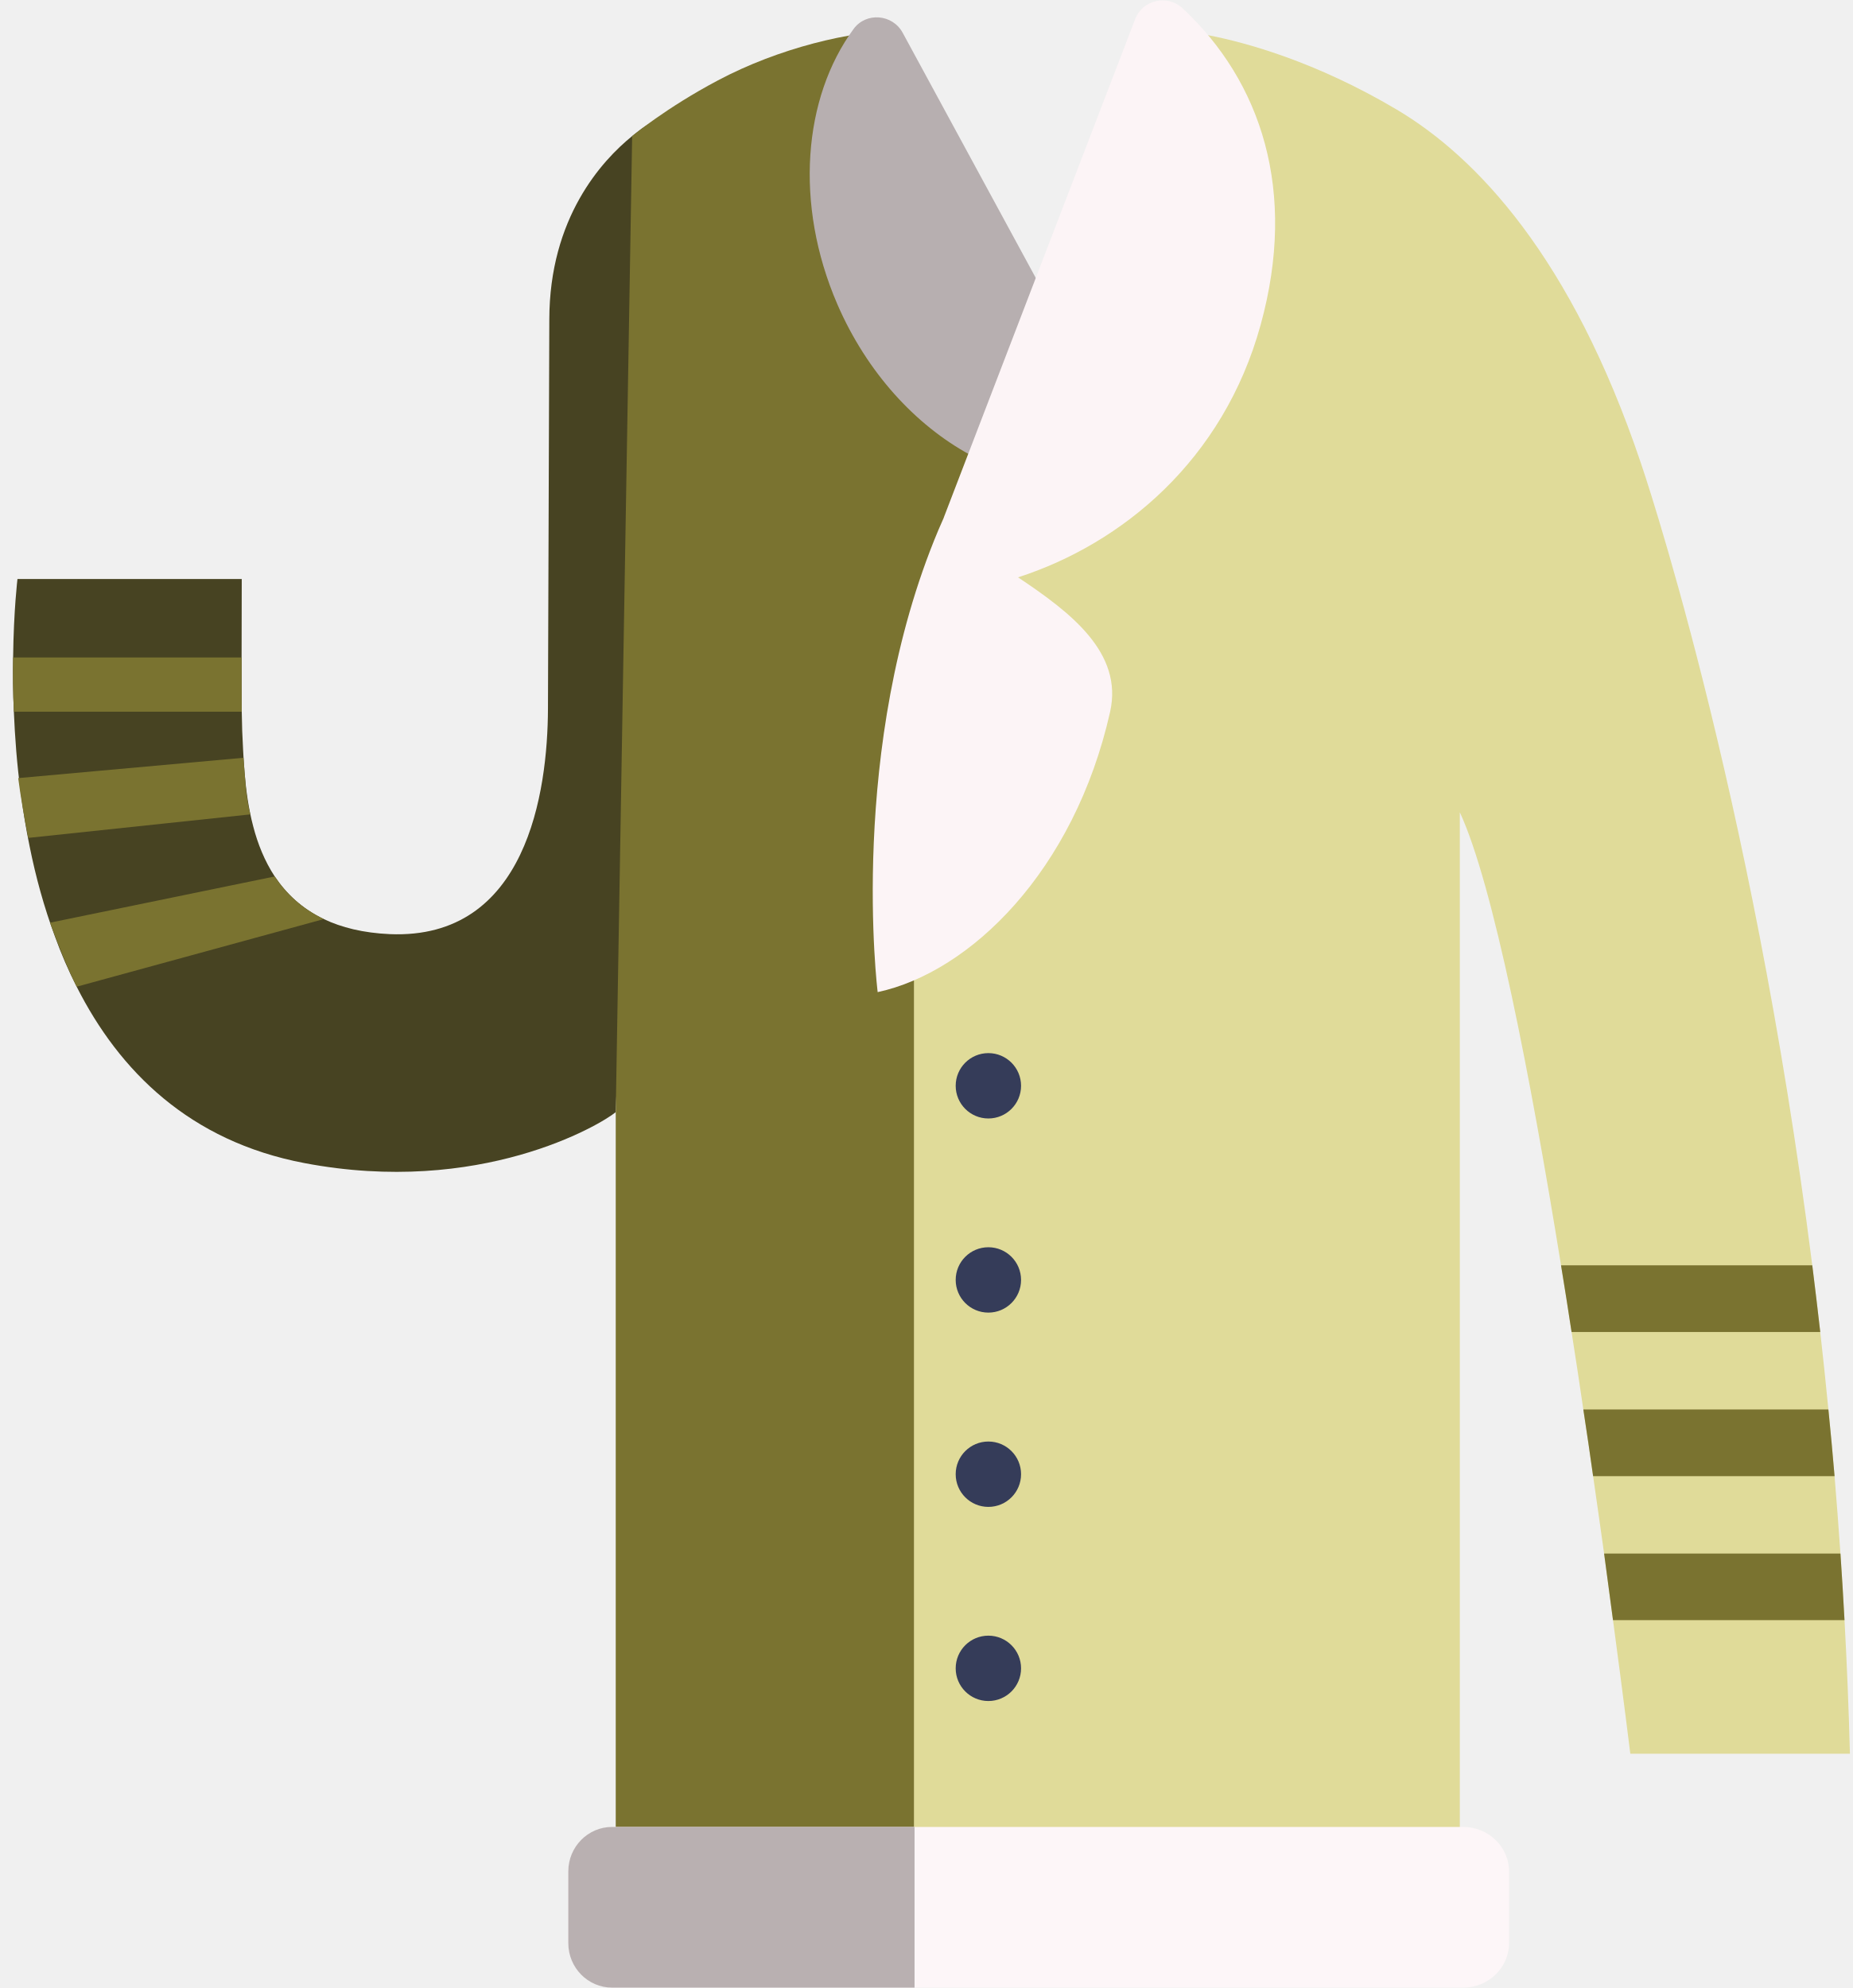
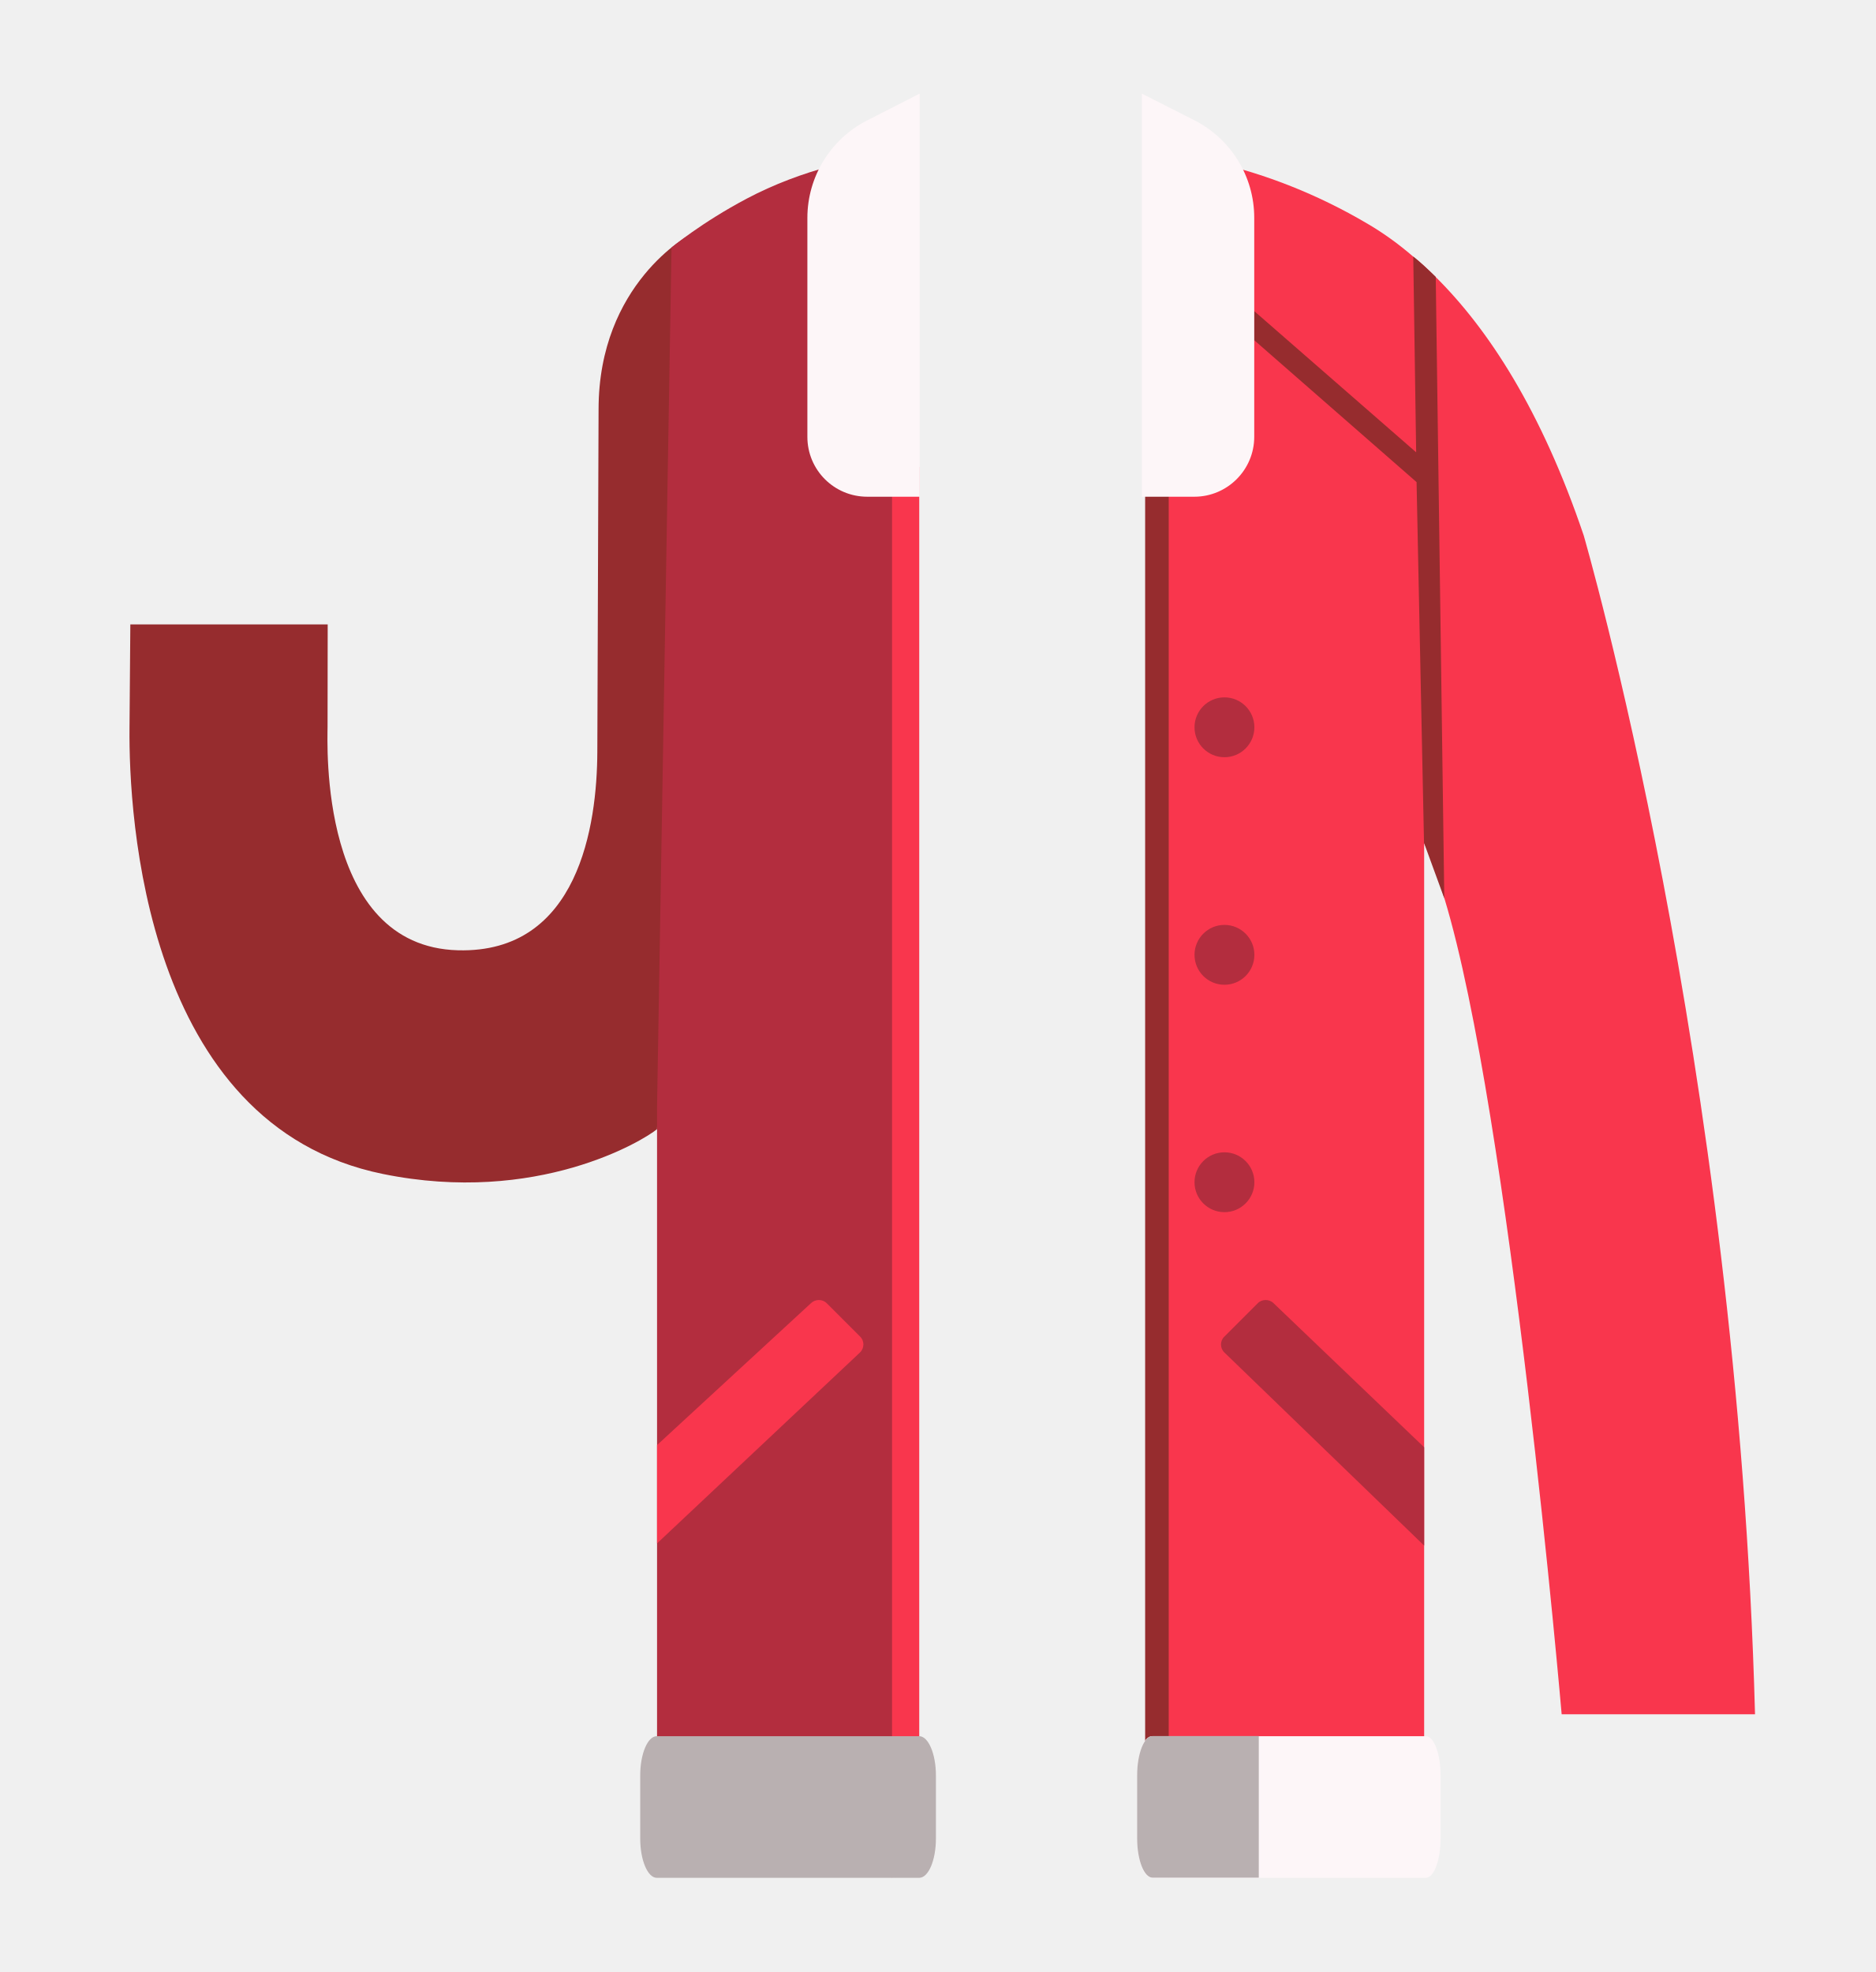
- <svg xmlns="http://www.w3.org/2000/svg" width="123" height="132" viewBox="0 0 123 132" fill="none">
-   <g clip-path="url(#clip0_301_1811)">
-     <path d="M122.82 116.445H108.24C108.24 116.445 107.81 112.945 107.09 107.575C106.91 106.215 106.71 104.735 106.5 103.155C106.27 101.535 106.03 99.805 105.77 98.015C105.57 96.575 105.35 95.095 105.12 93.585C104.88 91.905 104.61 90.185 104.34 88.445C104.12 86.975 103.88 85.495 103.64 84.015C101.59 71.335 99.13 58.695 96.92 53.935V122.705H42.08V121.455H60.67V48.725L69.2 31.865L72.21 25.915L69.63 22.865L70.29 21.265L78.22 2.035C78.22 2.035 78.94 2.085 80.2 2.335C82.7 2.815 87.35 4.085 92.73 7.275C98.05 10.435 104.34 17.095 108.94 30.745C108.94 30.745 116.27 52.045 120.32 84.015C120.5 85.465 120.68 86.945 120.85 88.445C121.04 90.135 121.22 91.845 121.39 93.585C121.54 95.045 121.67 96.515 121.8 98.015C121.94 99.705 122.07 101.415 122.19 103.155C122.29 104.615 122.38 106.085 122.46 107.575C122.62 110.485 122.74 113.435 122.82 116.445Z" fill="#E0DB99" />
-     <path d="M43.36 8.065L40.88 73.845C39.85 74.695 31.86 79.445 20.2 77.225C12.59 75.775 7.92 71.115 5.09 65.515C4.54 64.435 4.06 63.325 3.65 62.185C2.92 60.225 2.37 58.205 1.97 56.215C1.72 55.005 1.53 53.815 1.38 52.645C1.12 50.745 0.99 48.925 0.92 47.255C0.86 45.955 0.85 44.735 0.87 43.655C0.91 40.495 1.16 38.445 1.16 38.445H16.05C16.05 38.445 16.04 41.065 16.04 43.655C16.04 44.985 16.04 46.305 16.05 47.255C16.06 47.845 16.07 48.305 16.08 48.525C16.12 49.305 16.15 50.265 16.24 51.315C16.33 52.435 16.49 53.655 16.81 54.865C17.11 56.025 17.57 57.175 18.24 58.195C19.01 59.345 20.05 60.335 21.5 61.025C22.67 61.585 24.11 61.945 25.88 62.025C34.97 62.405 36.36 52.585 36.38 47.065L36.47 21.235C36.47 14.465 39.96 10.665 41.97 9.035C41.97 9.035 42.19 8.855 42.6 8.545C43.07 8.225 43.36 8.065 43.36 8.065Z" fill="#474322" />
-     <path d="M69.63 22.865L62.23 14.105L59.76 2.035C56.52 2.035 51.69 3.195 47.65 5.345C44.23 7.155 41.97 9.035 41.97 9.035L40.88 73.845V73.855V96.675V121.465H42.08H60.68V48.735L72.21 25.925L69.63 22.865Z" fill="#7A7330" />
-     <path d="M75.65 31.135C68.46 34.145 59.52 29.265 55.59 20.195C52.72 13.545 53.33 6.485 56.67 1.925C57.5 0.785 59.26 0.935 59.93 2.175L75.65 31.135Z" fill="#B7AFB0" />
-     <path d="M78.52 0.555C77.5 -0.395 75.85 -0.015 75.36 1.285L62.67 34.335C62.67 34.335 62.66 34.355 62.65 34.395L62.3 35.195C56.24 49.595 58.27 65.875 58.27 65.875C64.41 64.555 71.32 57.845 73.7 47.275C74.59 43.325 71.05 40.645 67.59 38.335C74.51 36.095 81.22 30.565 83.7 21.555C86.14 12.685 83.74 5.435 78.52 0.555Z" fill="#FCF4F6" />
-     <path d="M65.62 112.945C66.818 112.945 67.79 111.973 67.79 110.775C67.79 109.577 66.818 108.605 65.62 108.605C64.421 108.605 63.45 109.577 63.45 110.775C63.45 111.973 64.421 112.945 65.62 112.945Z" fill="#353C59" />
-     <path d="M65.62 87.155C66.818 87.155 67.79 86.183 67.79 84.985C67.79 83.787 66.818 82.815 65.62 82.815C64.421 82.815 63.45 83.787 63.45 84.985C63.45 86.183 64.421 87.155 65.62 87.155Z" fill="#353C59" />
-     <path d="M65.62 100.055C66.818 100.055 67.79 99.084 67.79 97.885C67.79 96.687 66.818 95.715 65.62 95.715C64.421 95.715 63.45 96.687 63.45 97.885C63.45 99.084 64.421 100.055 65.62 100.055Z" fill="#353C59" />
-     <path d="M65.62 74.265C66.818 74.265 67.79 73.293 67.79 72.095C67.79 70.897 66.818 69.925 65.62 69.925C64.421 69.925 63.45 70.897 63.45 72.095C63.45 73.293 64.421 74.265 65.62 74.265Z" fill="#353C59" />
-     <path d="M100.189 124.255V129.025C100.189 130.645 98.82 131.975 97.15 131.975H40.76C39.09 131.975 37.73 130.645 37.73 129.025V124.255C37.73 122.635 39.08 121.305 40.76 121.305H97.139C98.82 121.305 100.189 122.635 100.189 124.255Z" fill="#FDF6F8" />
-     <path d="M60.719 121.305V131.975H40.639C39.029 131.975 37.73 130.645 37.73 129.025V124.255C37.73 122.635 39.029 121.305 40.639 121.305H60.719Z" fill="#B9B0B1" />
-     <path d="M120.85 88.445H104.34C104.12 86.975 103.88 85.495 103.64 84.015H120.32C120.5 85.465 120.68 86.945 120.85 88.445Z" fill="#7A7330" />
-     <path d="M121.8 98.015H105.77C105.57 96.575 105.35 95.095 105.12 93.585H121.39C121.54 95.045 121.67 96.515 121.8 98.015Z" fill="#7A7330" />
-     <path d="M122.46 107.575H107.09C106.91 106.215 106.71 104.735 106.5 103.155H122.19C122.29 104.615 122.38 106.085 122.46 107.575Z" fill="#7A7330" />
-     <path d="M16.05 47.255H0.92C0.86 45.955 0.85 44.735 0.87 43.655H16.04C16.04 44.985 16.04 46.305 16.05 47.255Z" fill="#7A7330" />
-     <path d="M16.619 54.075L1.879 55.635C1.629 54.425 1.359 52.835 1.209 51.665L16.169 50.315C16.259 51.445 16.299 52.865 16.619 54.075Z" fill="#7A7330" />
-     <path d="M21.5 61.025L5.09 65.515C4.54 64.435 3.73 62.405 3.32 61.265L18.24 58.195C19.01 59.345 20.05 60.335 21.5 61.025Z" fill="#7A7330" />
-   </g>
-   <defs>
-     <clipPath id="clip0_301_1811">
-       <rect width="121.96" height="131.95" fill="white" transform="translate(0.859863 0.0250244)" />
-     </clipPath>
-   </defs>
+ <svg xmlns="http://www.w3.org/2000/svg" width="136" height="143" viewBox="0 0 136 143" fill="none">
+   <path d="M50.02 17.02C50.02 17.02 43.4 20.54 43.4 29.69L43.31 54.52C43.29 59.83 41.96 69.14 33.21 68.91C23.09 68.64 23.75 53.83 23.75 52.71C23.75 51.81 23.76 45.28 23.76 45.28H9.45C9.45 45.28 9.4 51.73 9.39 52.82C9.33 59.02 10.43 81.6 27.76 85.13C38.94 87.41 46.66 82.7 47.64 81.88L50.02 17.02Z" fill="#962C2E" />
+   <path d="M65.53 22.83L65.8 11.22C62.68 11.22 58.04 12.34 54.15 14.4C50.86 16.14 48.69 17.95 48.69 17.95L47.64 80.27V80.28V102.22V126.05H48.79H65.53V22.83Z" fill="#B32D3E" />
+   <path d="M64.94 136.16V33.86H66.65V132.94L64.94 136.16Z" fill="#F9364D" />
+   <path d="M64.68 136.17V33.87H66.39V132.95L64.68 136.17Z" fill="#F9364D" />
+   <path d="M67.86 128.74V133.33C67.86 134.89 67.32 136.17 66.65 136.17H47.62C46.96 136.17 46.42 134.89 46.42 133.33V128.74C46.42 127.18 46.96 125.9 47.62 125.9H66.65C67.31 125.9 67.86 127.18 67.86 128.74Z" fill="#B9B0B1" />
+   <path d="M66.68 6.79V36.02H62.88C60.48 36.02 58.54 34.08 58.54 31.68V15.8C58.54 12.82 60.22 10.08 62.88 8.73L66.68 6.79Z" fill="#FDF6F8" />
+   <path d="M127.25 124.31H113.23C113.23 124.31 109.48 80.78 104.73 65.15C104.22 63.49 103.72 62.12 103.26 61.13V127.26L83.89 127.15L84.74 11.23C84.74 11.23 91.47 11.66 99.23 16.27C100.28 16.89 101.37 17.66 102.48 18.62C103.02 19.05 103.56 19.56 104.11 20.1C107.89 23.85 111.75 29.72 114.83 38.83C114.82 38.82 125.99 77.02 127.25 124.31Z" fill="#F9364D" />
+   <path d="M84.74 136.16L83.03 132.6V33.86H84.74V136.16Z" fill="#962C2E" />
+   <path d="M104.45 128.74V133.33C104.45 134.89 103.97 136.17 103.38 136.17H83.52C82.93 136.17 82.45 134.89 82.45 133.33V128.74C82.45 127.18 82.93 125.9 83.52 125.9H103.38C103.97 125.9 104.45 127.18 104.45 128.74Z" fill="#FDF6F8" />
+   <path d="M91.27 125.9V136.16H83.57C82.95 136.16 82.45 134.88 82.45 133.32V128.73C82.45 127.17 82.95 125.89 83.57 125.89H91.27V125.9Z" fill="#B9B0B1" />
+   <path d="M104.72 65.14L103.25 61.12L102.71 34.96L90.94 24.67V22.56L102.68 32.8L102.47 18.6C103.01 19.03 103.55 19.54 104.1 20.08L104.72 65.14Z" fill="#962C2E" />
+   <path d="M90.94 31.68C90.94 34.07 88.99 36.02 86.6 36.02H82.79V6.79L86.6 8.72C89.26 10.08 90.94 12.8 90.94 15.79V31.68Z" fill="#FDF6F8" />
+   <path d="M88.78 54.91C89.978 54.91 90.95 53.938 90.95 52.74C90.95 51.542 89.978 50.57 88.78 50.57C87.581 50.57 86.61 51.542 86.61 52.74C86.61 53.938 87.581 54.91 88.78 54.91Z" fill="#B32D3E" />
+   <path d="M88.78 71.41C89.978 71.41 90.95 70.439 90.95 69.24C90.95 68.042 89.978 67.07 88.78 67.07C87.581 67.07 86.61 68.042 86.61 69.24C86.61 70.439 87.581 71.41 88.78 71.41Z" fill="#B32D3E" />
+   <path d="M88.78 87.9C89.978 87.9 90.95 86.928 90.95 85.73C90.95 84.532 89.978 83.56 88.78 83.56C87.581 83.56 86.61 84.532 86.61 85.73C86.61 86.928 87.581 87.9 88.78 87.9Z" fill="#B32D3E" />
+   <path d="M62.36 98.07L47.64 111.92V104.79L58.79 94.51C59.11 94.19 59.64 94.19 59.95 94.51L62.37 96.93C62.68 97.23 62.68 97.76 62.36 98.07Z" fill="#F9364D" />
+   <path d="M103.26 104.95V112.08L88.77 98.07C88.45 97.76 88.45 97.23 88.77 96.93L91.19 94.51C91.5 94.19 92.03 94.19 92.35 94.51L103.26 104.95Z" fill="#B32D3E" />
</svg>
